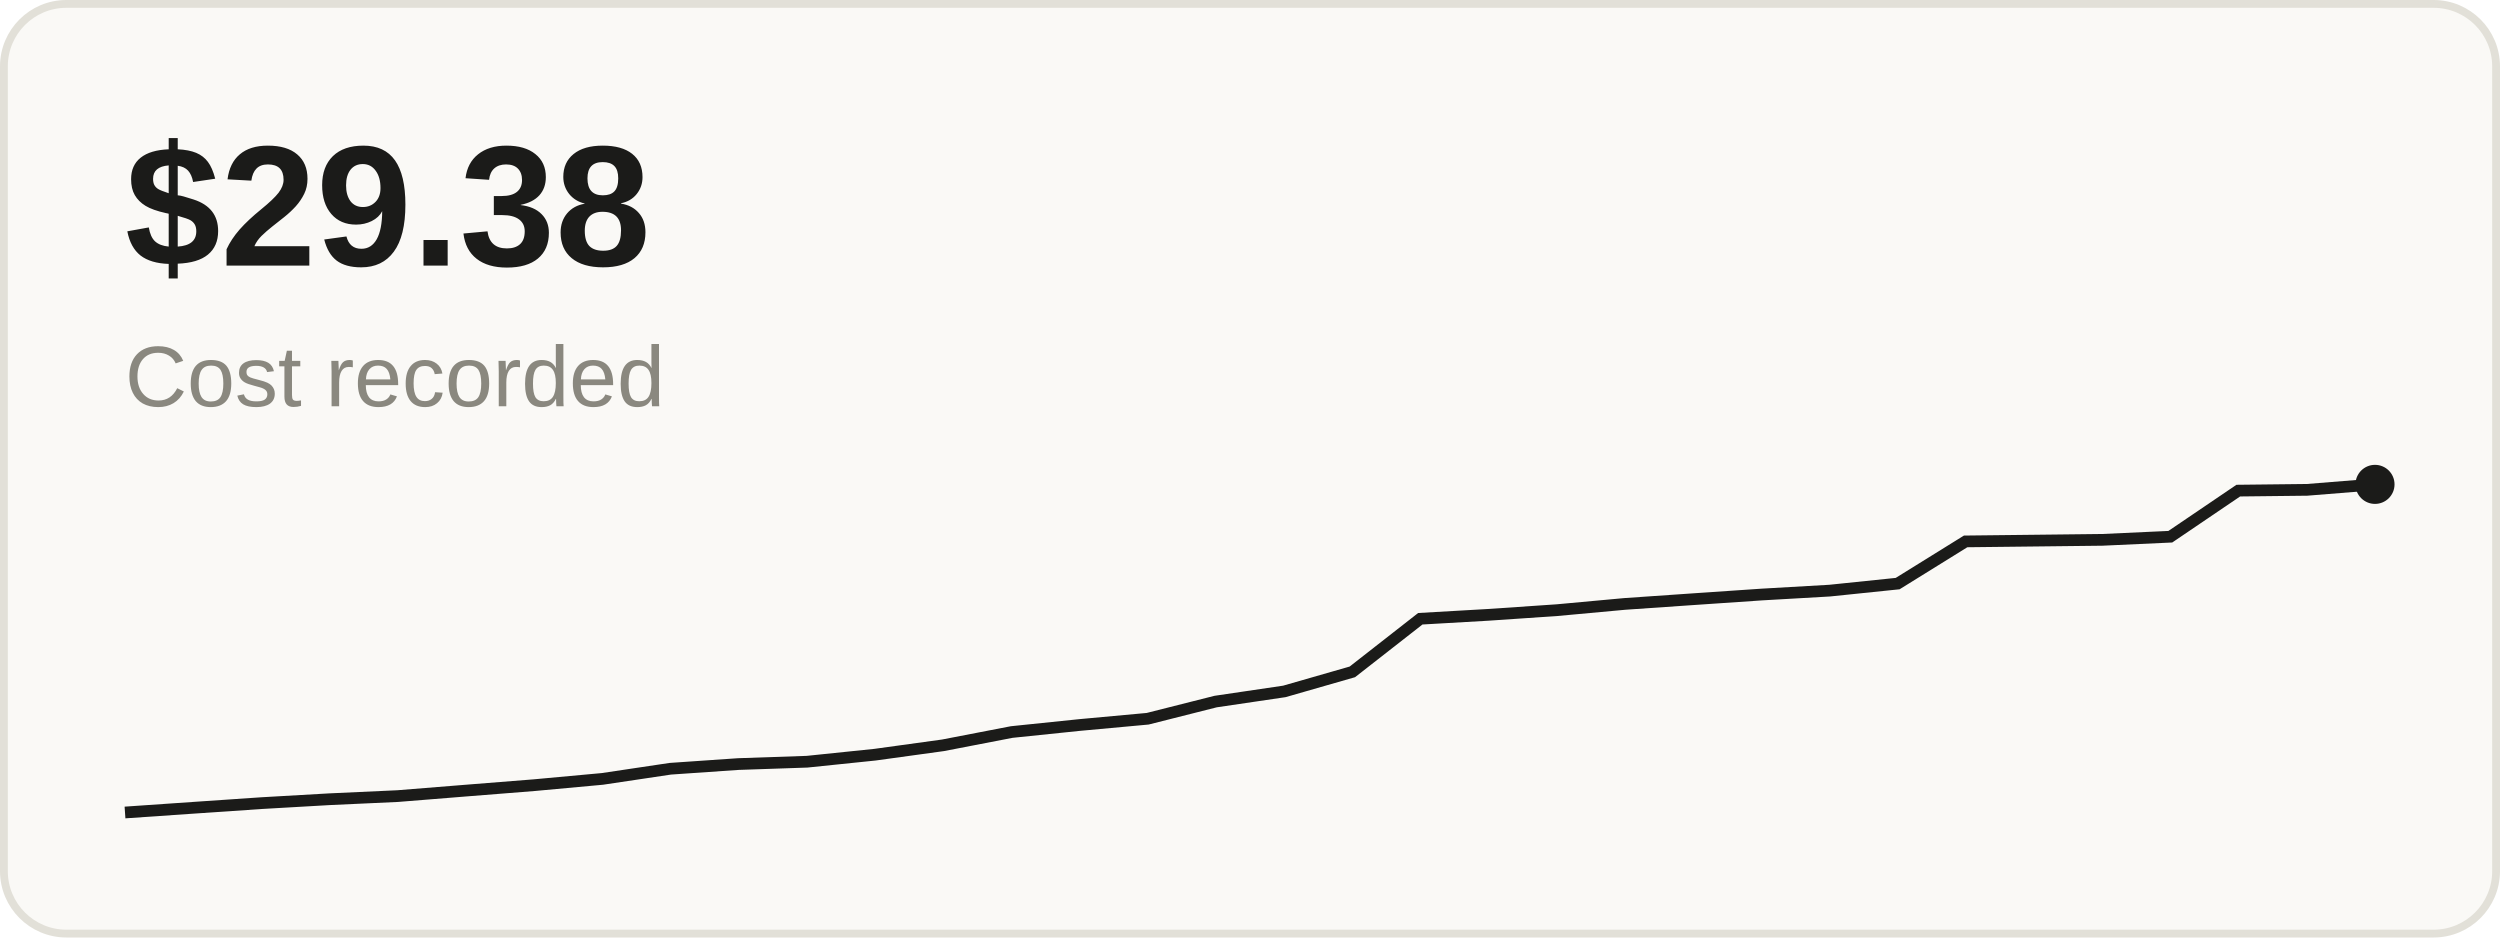
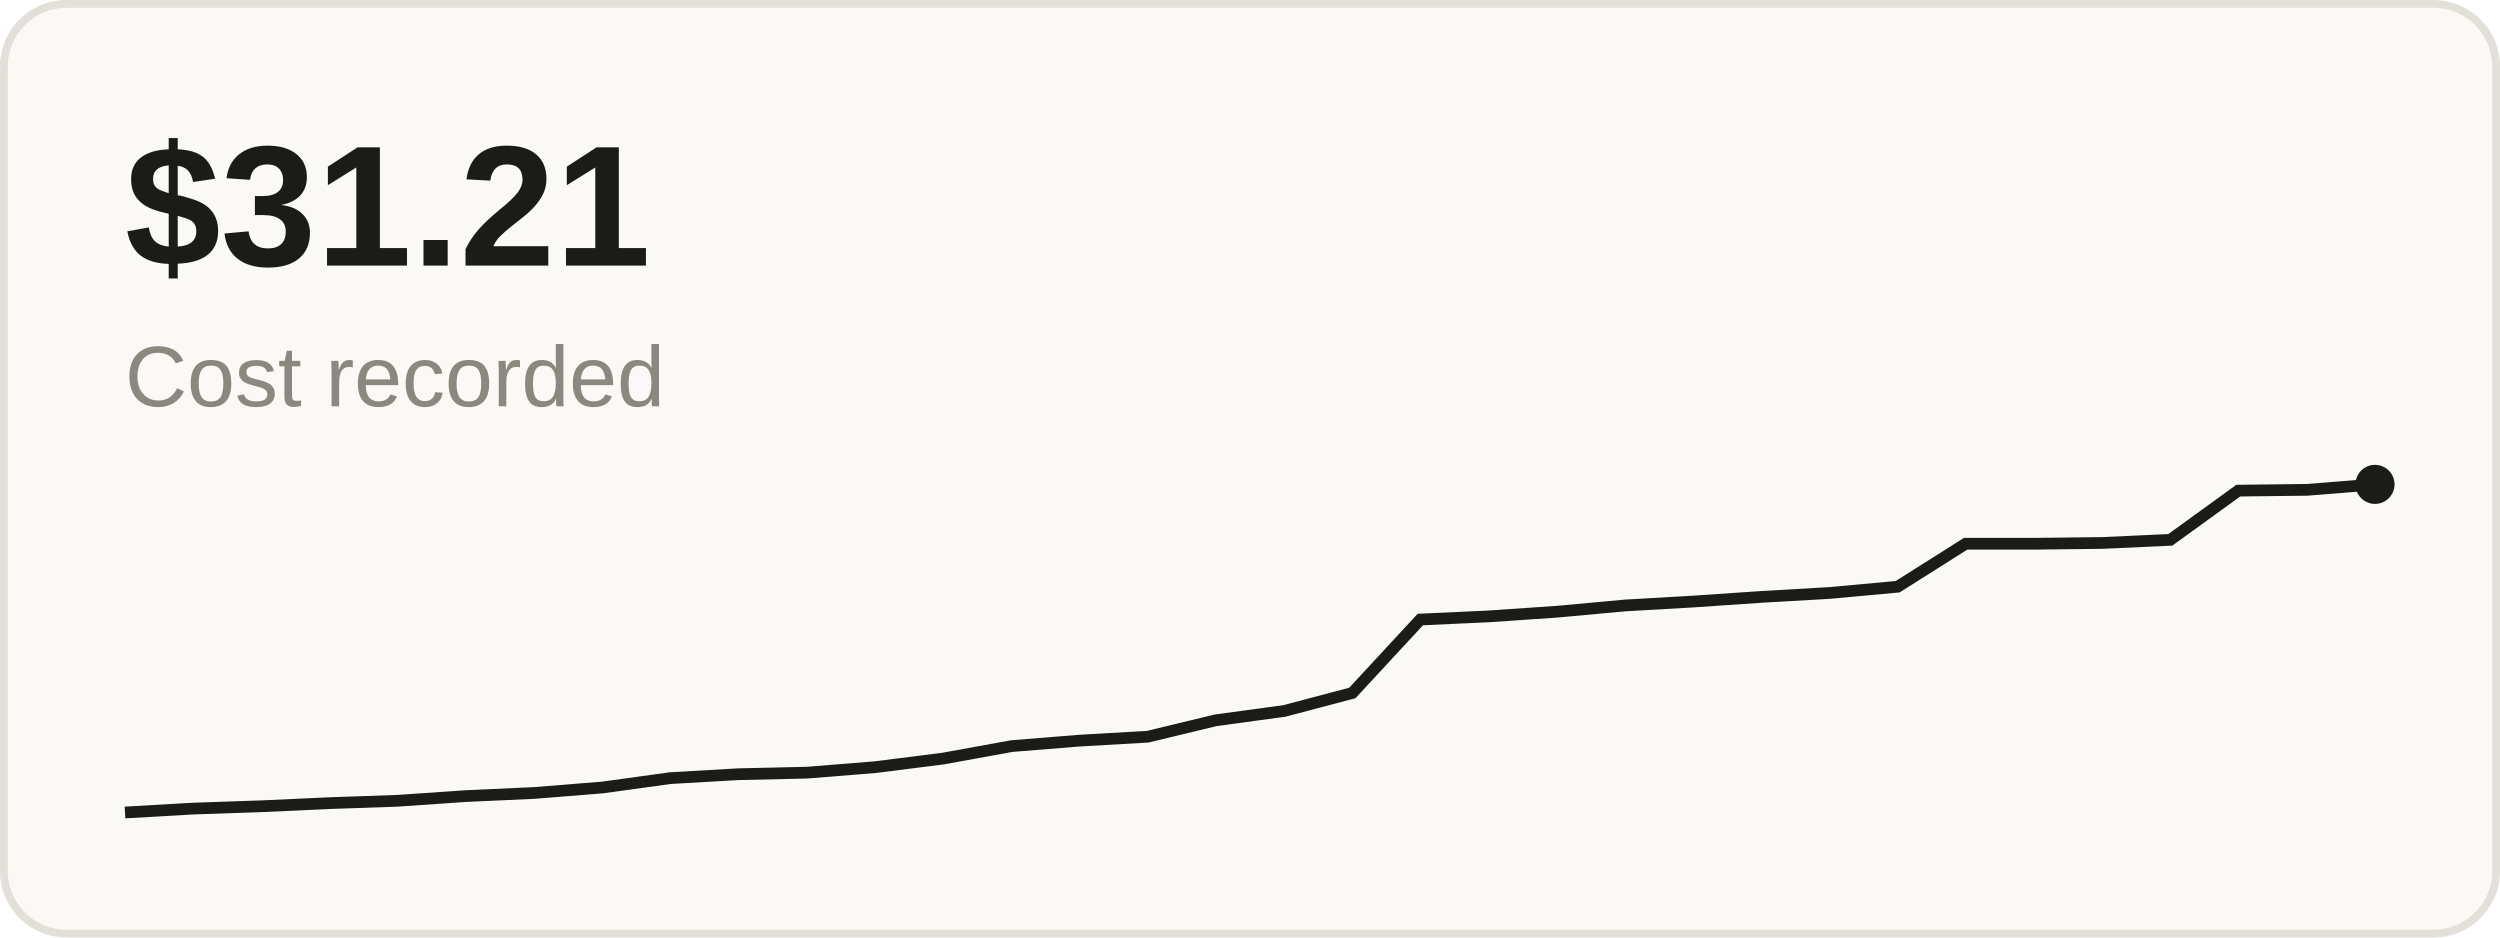
<svg xmlns="http://www.w3.org/2000/svg" width="320" height="120" viewBox="0 0 320 120" role="img" aria-label="Cost recorded">
  <rect x="0.5" y="0.5" width="319" height="119" rx="8" fill="#faf9f6" stroke="#e2e0d8" />
-   <text x="16" y="34" font-family="Arial,sans-serif" font-size="22" font-weight="bold" fill="#1b1b19">$29.38</text>
+   <text x="16" y="34" font-family="Arial,sans-serif" font-size="22" font-weight="bold" fill="#1b1b19">$31.21</text>
  <text x="16" y="52" font-family="Arial,sans-serif" font-size="11" fill="#8a887f">Cost recorded</text>
-   <polyline points="16.0,104.0 24.7,103.4 33.5,102.8 42.2,102.3 50.9,101.9 59.6,101.2 68.4,100.5 77.1,99.7 85.8,98.4 94.5,97.8 103.3,97.5 112.0,96.6 120.7,95.4 129.5,93.7 138.2,92.8 146.9,92.0 155.6,89.8 164.4,88.5 173.1,86.0 181.8,79.2 190.5,78.7 199.3,78.1 208.0,77.3 216.7,76.7 225.5,76.1 234.2,75.6 242.9,74.7 251.6,69.3 260.4,69.2 269.1,69.1 277.8,68.7 286.5,62.8 295.3,62.7 304.0,62.0" fill="none" stroke="#1b1b19" stroke-width="1.5" />
+   <polyline points="16.0,104.0 24.7,103.5 33.5,103.2 42.2,102.8 50.9,102.5 59.6,101.9 68.4,101.5 77.1,100.8 85.8,99.6 94.5,99.1 103.3,98.9 112.0,98.2 120.7,97.1 129.5,95.5 138.2,94.8 146.9,94.3 155.6,92.2 164.4,91.0 173.1,88.7 181.8,79.3 190.5,78.9 199.3,78.3 208.0,77.5 216.7,77.0 225.5,76.4 234.2,75.9 242.9,75.1 251.6,69.6 260.4,69.6 269.1,69.5 277.8,69.1 286.5,62.8 295.3,62.7 304.0,62.0" fill="none" stroke="#1b1b19" stroke-width="1.5" />
  <circle cx="304.0" cy="62.0" r="2.5" fill="#1b1b19" />
</svg>
